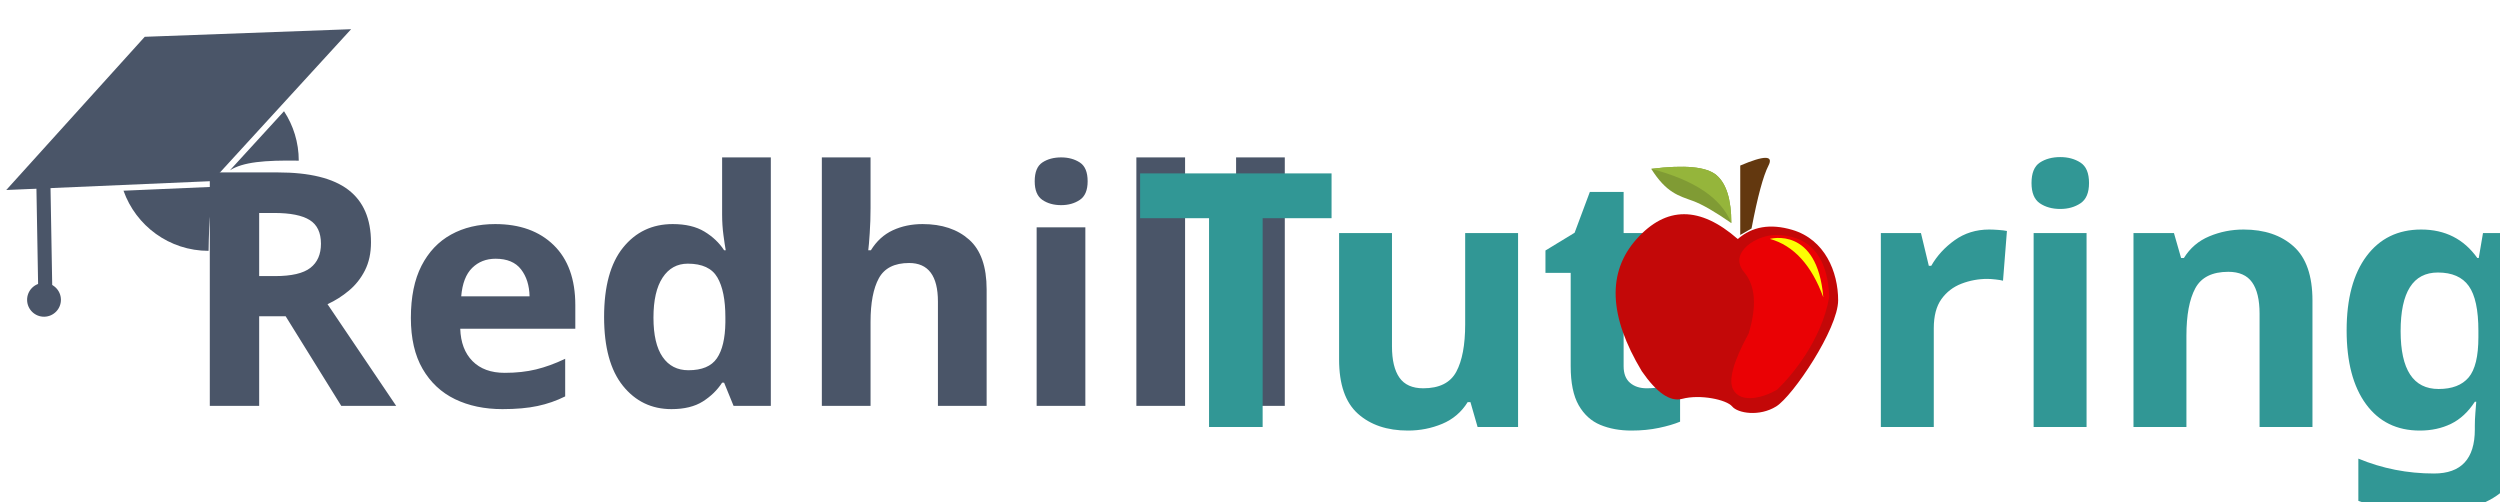
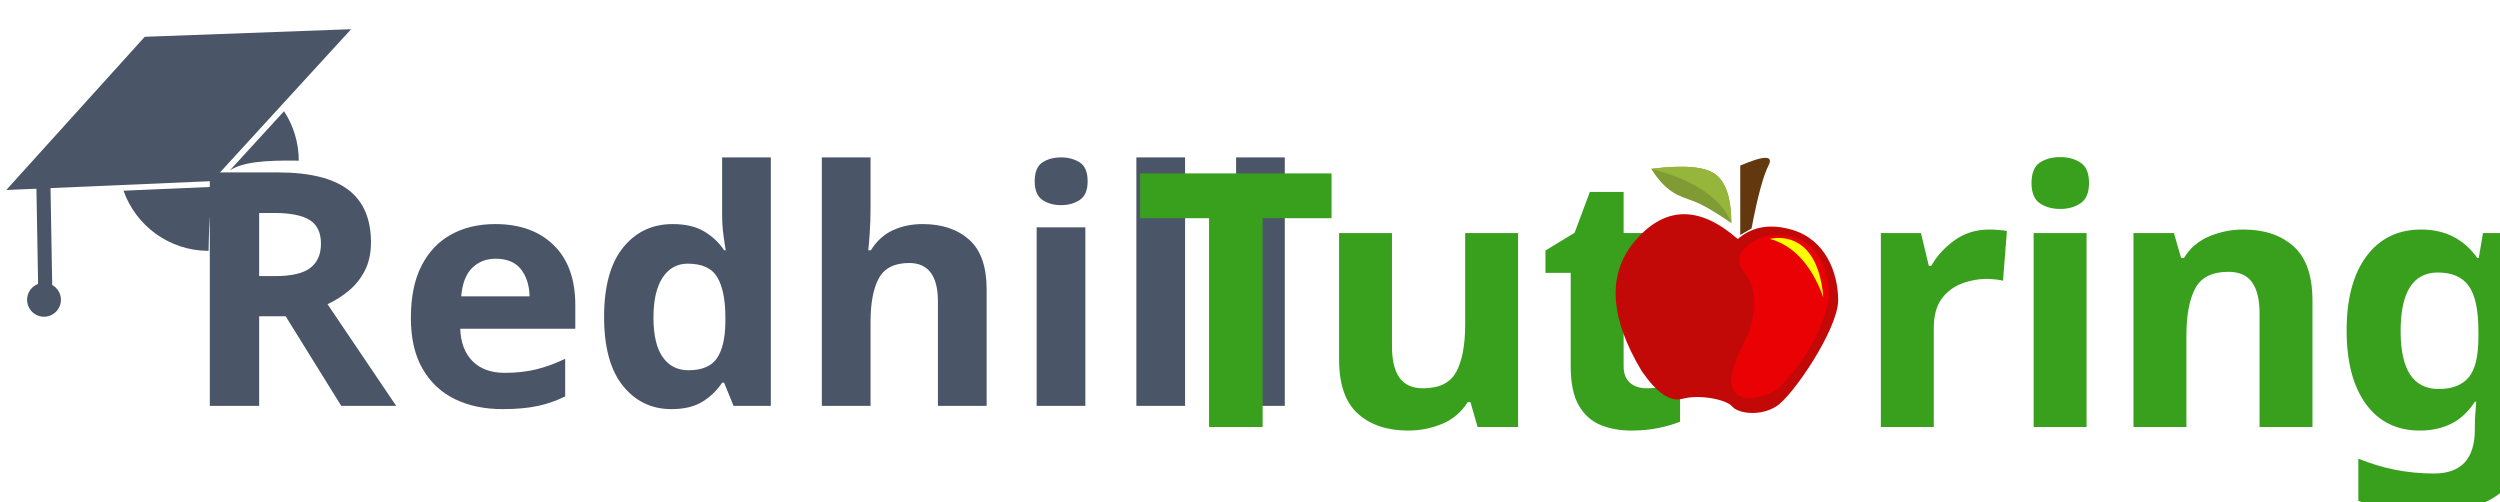
<svg xmlns="http://www.w3.org/2000/svg" width="887px" height="178px" viewBox="0 0 887 178" version="1.1">
  <g id="redhill-tuts-logo" stroke="none" stroke-width="1" fill="none" fill-rule="evenodd">
    <g id="Group-6" transform="translate(-12.20671, -15.59198)" fill="#4A5568">
      <text id="Redhill" font-family="Impact" font-size="116" font-style="condensed" font-weight="700">
        <tspan x="76.207" y="159.592">Redhill</tspan>
      </text>
      <path d="M89.439,80.76 C86.891,85.615 86.395,93.136 86.207,104.592 C72.271,104.592 60.416,95.684 56.025,83.252 L88.439,81.853 Z M112.975,55.05 C116.282,60.088 118.207,66.115 118.207,72.592 C105.947,72.4 98.424,73.092 93.786,76.011 Z" id="Combined-Shape" />
      <polygon id="Triangle" transform="translate(75.5, 54.25) rotate(-25) translate(-75.5, -54.25) " points="75.5 26 143 54.5 75.5 82.5 8 54.5" />
      <g id="Group-4" transform="translate(27.54904, 103.9843) rotate(-30) translate(-27.54904, -103.9843) translate(10.04904, 79.48428)">
        <g id="Group-5" transform="translate(17.46513, 24.47929) rotate(29) translate(-17.46513, -24.47929) translate(11.46513, 0.479292)">
          <rect id="Rectangle" x="4" y="-1.13686838e-13" width="5" height="39" />
          <circle id="Oval" cx="6" cy="41.983" r="6" />
        </g>
      </g>
    </g>
-     <text id="Tut-ring" font-family="STHeitiSC-Medium, Heiti SC" font-size="126" font-weight="bold" letter-spacing="-3" fill="#319795">
+     <text id="Tut-ring" font-family="STHeitiSC-Medium, Heiti SC" font-size="126" font-weight="bold" letter-spacing="-3" fill="#39A01E">
      <tspan x="402" y="151.5">Tut</tspan>
      <tspan x="565.998" y="151.5" letter-spacing="-1">   </tspan>
      <tspan x="657.498" y="151.5">ring</tspan>
    </text>
    <g id="apple-shaded" transform="translate(573, 56)">
      <path d="M43.561,28.81 C30.13,17.063 18.164,17.063 7.665,28.81 C-2.834,40.558 -2.219,56.189 9.51,75.705 C14.806,83.379 19.583,86.647 23.84,85.51 C30.224,83.805 39.588,85.795 41.575,88.21 C43.561,90.626 51.223,91.905 57.182,88.21 C63.141,84.516 79.174,60.642 79.174,50.553 C79.174,40.463 74.491,28.953 62.857,25.542 C55.101,23.268 48.669,24.358 43.561,28.81 Z" id="Path" fill="#C30808" />
      <path d="M42.499,28.644 C29.509,23.296 19.937,26.23 13.782,37.446 C7.627,48.662 8.432,59.735 16.196,70.666 C21.594,79.981 26.091,84.638 29.689,84.638 C35.086,84.638 38.526,85.782 40.512,88.204 C42.499,90.626 50.163,91.909 56.124,88.204 C62.084,84.499 78.121,60.561 78.121,50.445 C78.121,40.328 73.438,28.786 61.8,25.366 C54.042,23.087 47.608,24.179 42.499,28.644 Z" id="Path" fill="#E10200" opacity="0" />
      <path d="M44.437,27.368 L48.446,25.064 C50.584,13.828 52.588,6.386 54.459,2.737 C56.33,-0.912 52.989,-0.912 44.437,2.737 L44.437,27.368 Z" id="Path-2" fill="#63380F" />
      <path d="M41.279,23.158 C35.5,19.13 30.953,16.507 27.637,15.289 C22.663,13.462 18.258,12.479 12.858,3.907 C24.795,2.408 32.516,3.158 36.021,6.156 C39.526,9.153 41.279,14.821 41.279,23.158 Z" id="Path-3" fill="#809B34" />
      <path d="M41.279,23.158 C37.774,14.352 28.3,7.935 12.858,3.907 C24.795,2.408 32.516,3.158 36.021,6.156 C39.526,9.153 41.279,14.821 41.279,23.158 Z" id="Path-3" fill="#95B53B" />
      <path d="M57.486,27.377 C63.663,27.518 75.297,29.63 76.016,49.343 C73.287,64.831 62.638,77.356 57.486,82.291 C52.602,85.107 44.734,87.257 41.973,82.291 C40.132,78.98 41.952,72.316 47.431,62.297 C50.366,52.612 49.839,45.384 45.851,40.613 C39.869,33.456 50.735,27.096 57.486,27.377 Z" id="Path-4" fill="#EA0104" />
      <path d="M54.963,28.763 C54.963,28.763 71.771,24.065 73.91,49.474 C69.707,38.021 63.391,31.117 54.963,28.763 Z" id="Path-5" fill="#FDFE03" />
    </g>
  </g>
</svg>
